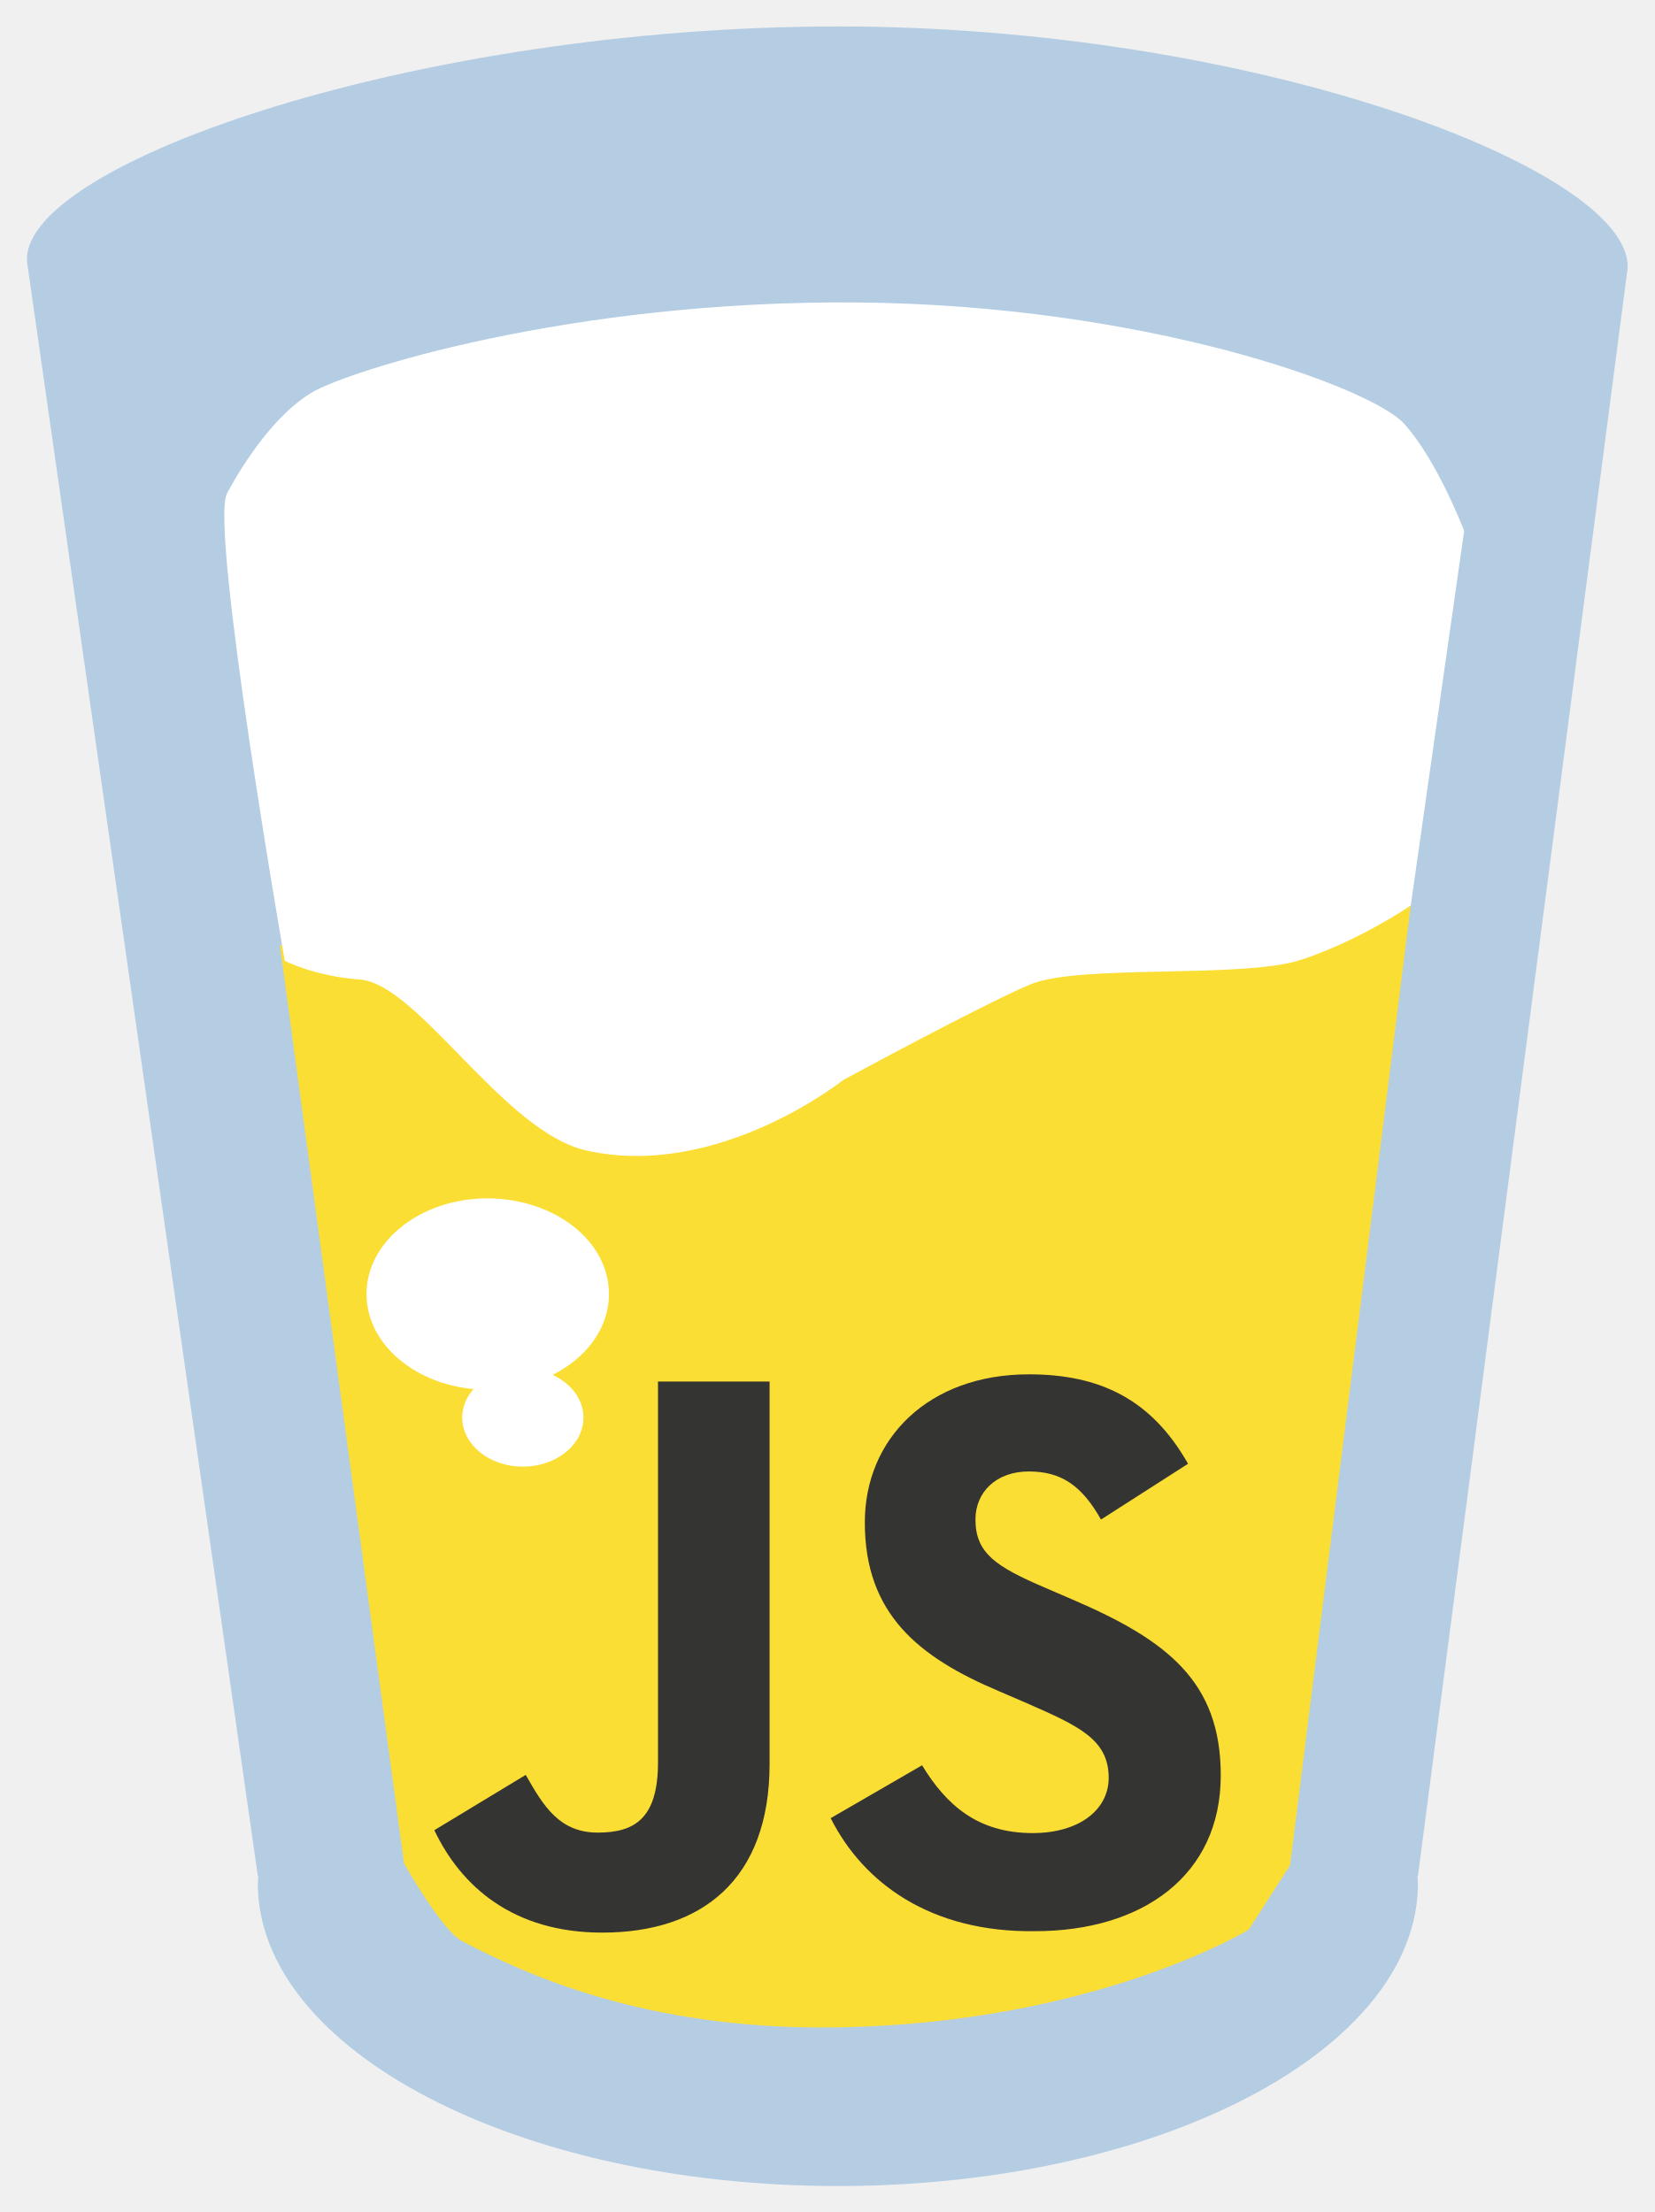
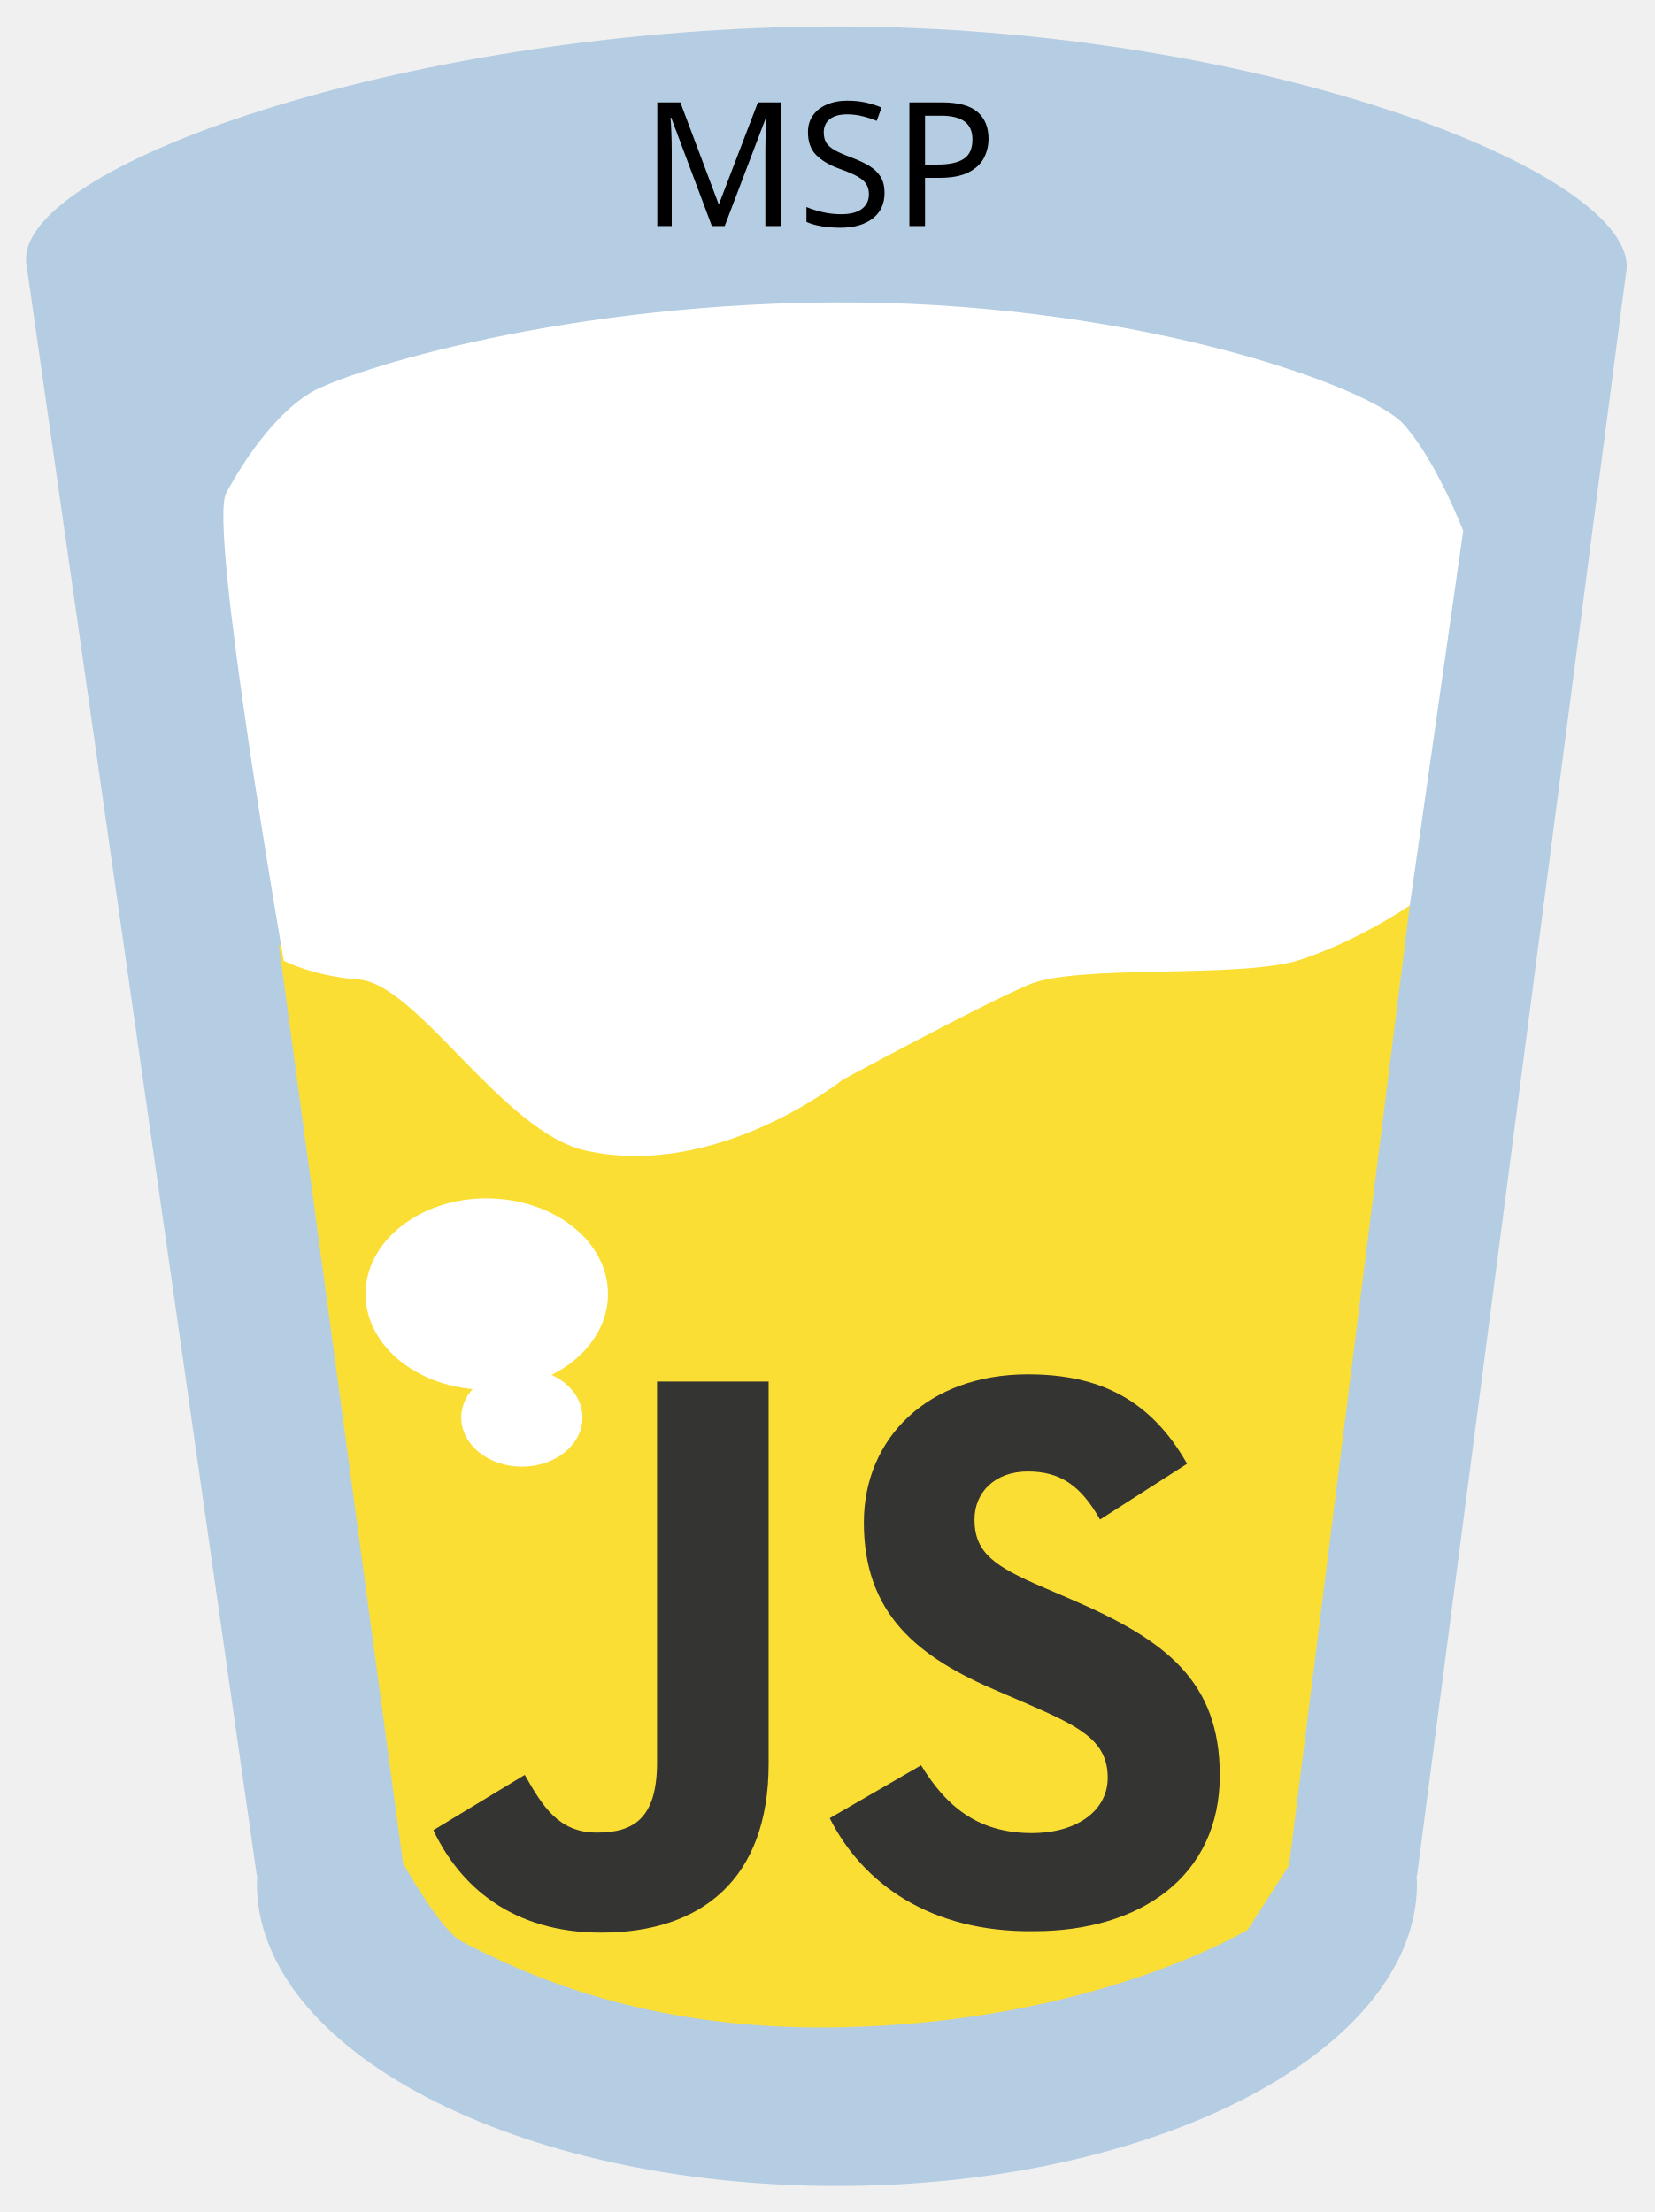
- <svg xmlns="http://www.w3.org/2000/svg" version="1.1" id="beerjs-msp" x="0px" y="0px" viewBox="0 0 344 460" enable-background="new 0 0 344 460" xml:space="preserve">
+ <svg xmlns="http://www.w3.org/2000/svg" version="1.1" id="beerjs-msp" x="0px" y="0px" viewBox="97 -155 344 460" style="enable-background:new 97 -155 344 460;" xml:space="preserve">
+   <style type="text/css">
+ 	.st0{fill:#B5CDE3;}
+ 	.st1{fill:#FBDE34;}
+ 	.st2{fill:#FFFFFF;}
+ 	.st3{fill:#343433;}
+ 	.st4{font-family:'Avenir-Black';}
+ 	.st5{font-size:36px;}
+ </style>
  <g>
    <g>
-       <path fill="#B5CDE3" d="M338.2,57.2c0.1-0.6,0.2-1.2,0.2-1.8c0-20.3-77.5-49.9-164.2-49.9C87.5,5.5,5.6,33.6,5.6,53.9    c0,0.6,0.1,1.2,0.2,1.8l47.8,334.4h0.1c0,0.5-0.1,1-0.1,1.5c0,34.8,54,63,120.6,63c66.6,0,120.6-28.2,120.6-63    c0-0.5-0.1-1-0.1-1.5h0.1L338.2,57.2z" />
-       <path fill="#FBDE34" d="M58.2,196.6L84,387.5c0,0,7.8,13.9,12.1,16.2c12.9,6.7,38.1,18.6,78.2,17.9c53.5-0.9,85.3-20.3,85.3-20.3    l8.6-13.4l25.1-199.6L58.2,196.6z" />
-       <path fill="#FFFFFF" d="M47.2,102.6c3.7-6.9,10.1-16.4,17.5-20.9c7.4-4.5,53.6-19.3,113.5-18.8C238,63.4,285,80.5,291.9,88.1    c6.9,7.6,12.5,22.3,12.5,22.3l-11.1,77.9c0,0-10.6,7.3-22.8,11.3c-12.2,4-46.4,0.8-56.5,5.2c-10.1,4.3-38.7,19.8-38.7,19.8    s-25.9,20.7-53.2,14.7c-17.3-3.7-35.1-34.7-47.3-35.6c-9.5-0.7-15.6-3.9-15.6-3.9S43.5,109.5,47.2,102.6z" />
-       <path fill="#FFFFFF" d="M126.6,269.1c0,11-11.3,19.9-25.2,19.9c-13.9,0-25.2-8.9-25.2-19.9c0-11,11.3-19.9,25.2-19.9    C115.4,249.3,126.6,258.1,126.6,269.1z" />
-       <path fill="#FFFFFF" d="M121.3,294.8c0,5.6-5.6,10.2-12.6,10.2c-7,0-12.6-4.6-12.6-10.2c0-5.6,5.6-10.2,12.6-10.2    C115.7,284.6,121.3,289.2,121.3,294.8z" />
+       <path class="st0" d="M435-97.8c0.1-0.6,0.2-1.2,0.2-1.8c0-20.3-77.5-49.9-164.2-49.9s-168.6,28.1-168.6,48.4    c0,0.6,0.1,1.2,0.2,1.8l47.8,334.4h0.1c0,0.5-0.1,1-0.1,1.5c0,34.8,54,63,120.6,63s120.6-28.2,120.6-63c0-0.5-0.1-1-0.1-1.5h0.1    L435-97.8z" />
+       <path class="st1" d="M155,41.6l25.8,190.9c0,0,7.8,13.9,12.1,16.2c12.9,6.7,38.1,18.6,78.2,17.9c53.5-0.9,85.3-20.3,85.3-20.3    l8.6-13.4l25.1-199.6L155,41.6z" />
+       <path class="st2" d="M144-52.4c3.7-6.9,10.1-16.4,17.5-20.9c7.4-4.5,53.6-19.3,113.5-18.8c59.8,0.5,106.8,17.6,113.7,25.2    s12.5,22.3,12.5,22.3l-11.1,77.9c0,0-10.6,7.3-22.8,11.3c-12.2,4-46.4,0.8-56.5,5.2c-10.1,4.3-38.7,19.8-38.7,19.8    s-25.9,20.7-53.2,14.7c-17.3-3.7-35.1-34.7-47.3-35.6c-9.5-0.7-15.6-3.9-15.6-3.9S140.3-45.5,144-52.4z" />
+       <path class="st2" d="M223.4,114.1c0,11-11.3,19.9-25.2,19.9c-13.9,0-25.2-8.9-25.2-19.9s11.3-19.9,25.2-19.9    C212.2,94.3,223.4,103.1,223.4,114.1z" />
+       <path class="st2" d="M218.1,139.8c0,5.6-5.6,10.2-12.6,10.2s-12.6-4.6-12.6-10.2s5.6-10.2,12.6-10.2    C212.5,129.6,218.1,134.2,218.1,139.8z" />
    </g>
    <g>
-       <path fill="#343433" d="M90.3,380.6l19-11.5c3.7,6.5,7,12,15,12c7.7,0,12.5-3,12.5-14.6v-79.2H160v79.5    c0,24.1-14.1,35.1-34.8,35.1C106.6,401.9,95.8,392.2,90.3,380.6" />
-       <path fill="#343433" d="M172.7,378.1l19-11c5,8.2,11.5,14.1,23,14.1c9.6,0,15.8-4.8,15.8-11.5c0-8-6.3-10.8-17-15.5l-5.8-2.5    c-16.8-7.1-27.9-16.1-27.9-35.1c0-17.5,13.3-30.8,34.1-30.8c14.8,0,25.5,5.2,33.1,18.6l-18.1,11.6c-4-7.1-8.3-10-15-10    c-6.8,0-11.1,4.3-11.1,10c0,7,4.3,9.8,14.3,14.1l5.8,2.5c19.8,8.5,30.9,17.1,30.9,36.6c0,21-16.5,32.4-38.6,32.4    C193.5,401.9,179.5,391.6,172.7,378.1" />
+       <path class="st3" d="M187.1,225.6l19-11.5c3.7,6.5,7,12,15,12c7.7,0,12.5-3,12.5-14.6v-79.2h23.2v79.5c0,24.1-14.1,35.1-34.8,35.1    C203.4,246.9,192.6,237.2,187.1,225.6" />
+       <path class="st3" d="M269.5,223.1l19-11c5,8.2,11.5,14.1,23,14.1c9.6,0,15.8-4.8,15.8-11.5c0-8-6.3-10.8-17-15.5l-5.8-2.5    c-16.8-7.1-27.9-16.1-27.9-35.1c0-17.5,13.3-30.8,34.1-30.8c14.8,0,25.5,5.2,33.1,18.6L325.7,161c-4-7.1-8.3-10-15-10    c-6.8,0-11.1,4.3-11.1,10c0,7,4.3,9.8,14.3,14.1l5.8,2.5c19.8,8.5,30.9,17.1,30.9,36.6c0,21-16.5,32.4-38.6,32.4    C290.3,246.9,276.3,236.6,269.5,223.1" />
    </g>
  </g>
+   <text transform="matrix(1 0 0 1 230.1682 -108)" class="st4 st5">MSP</text>
</svg>
